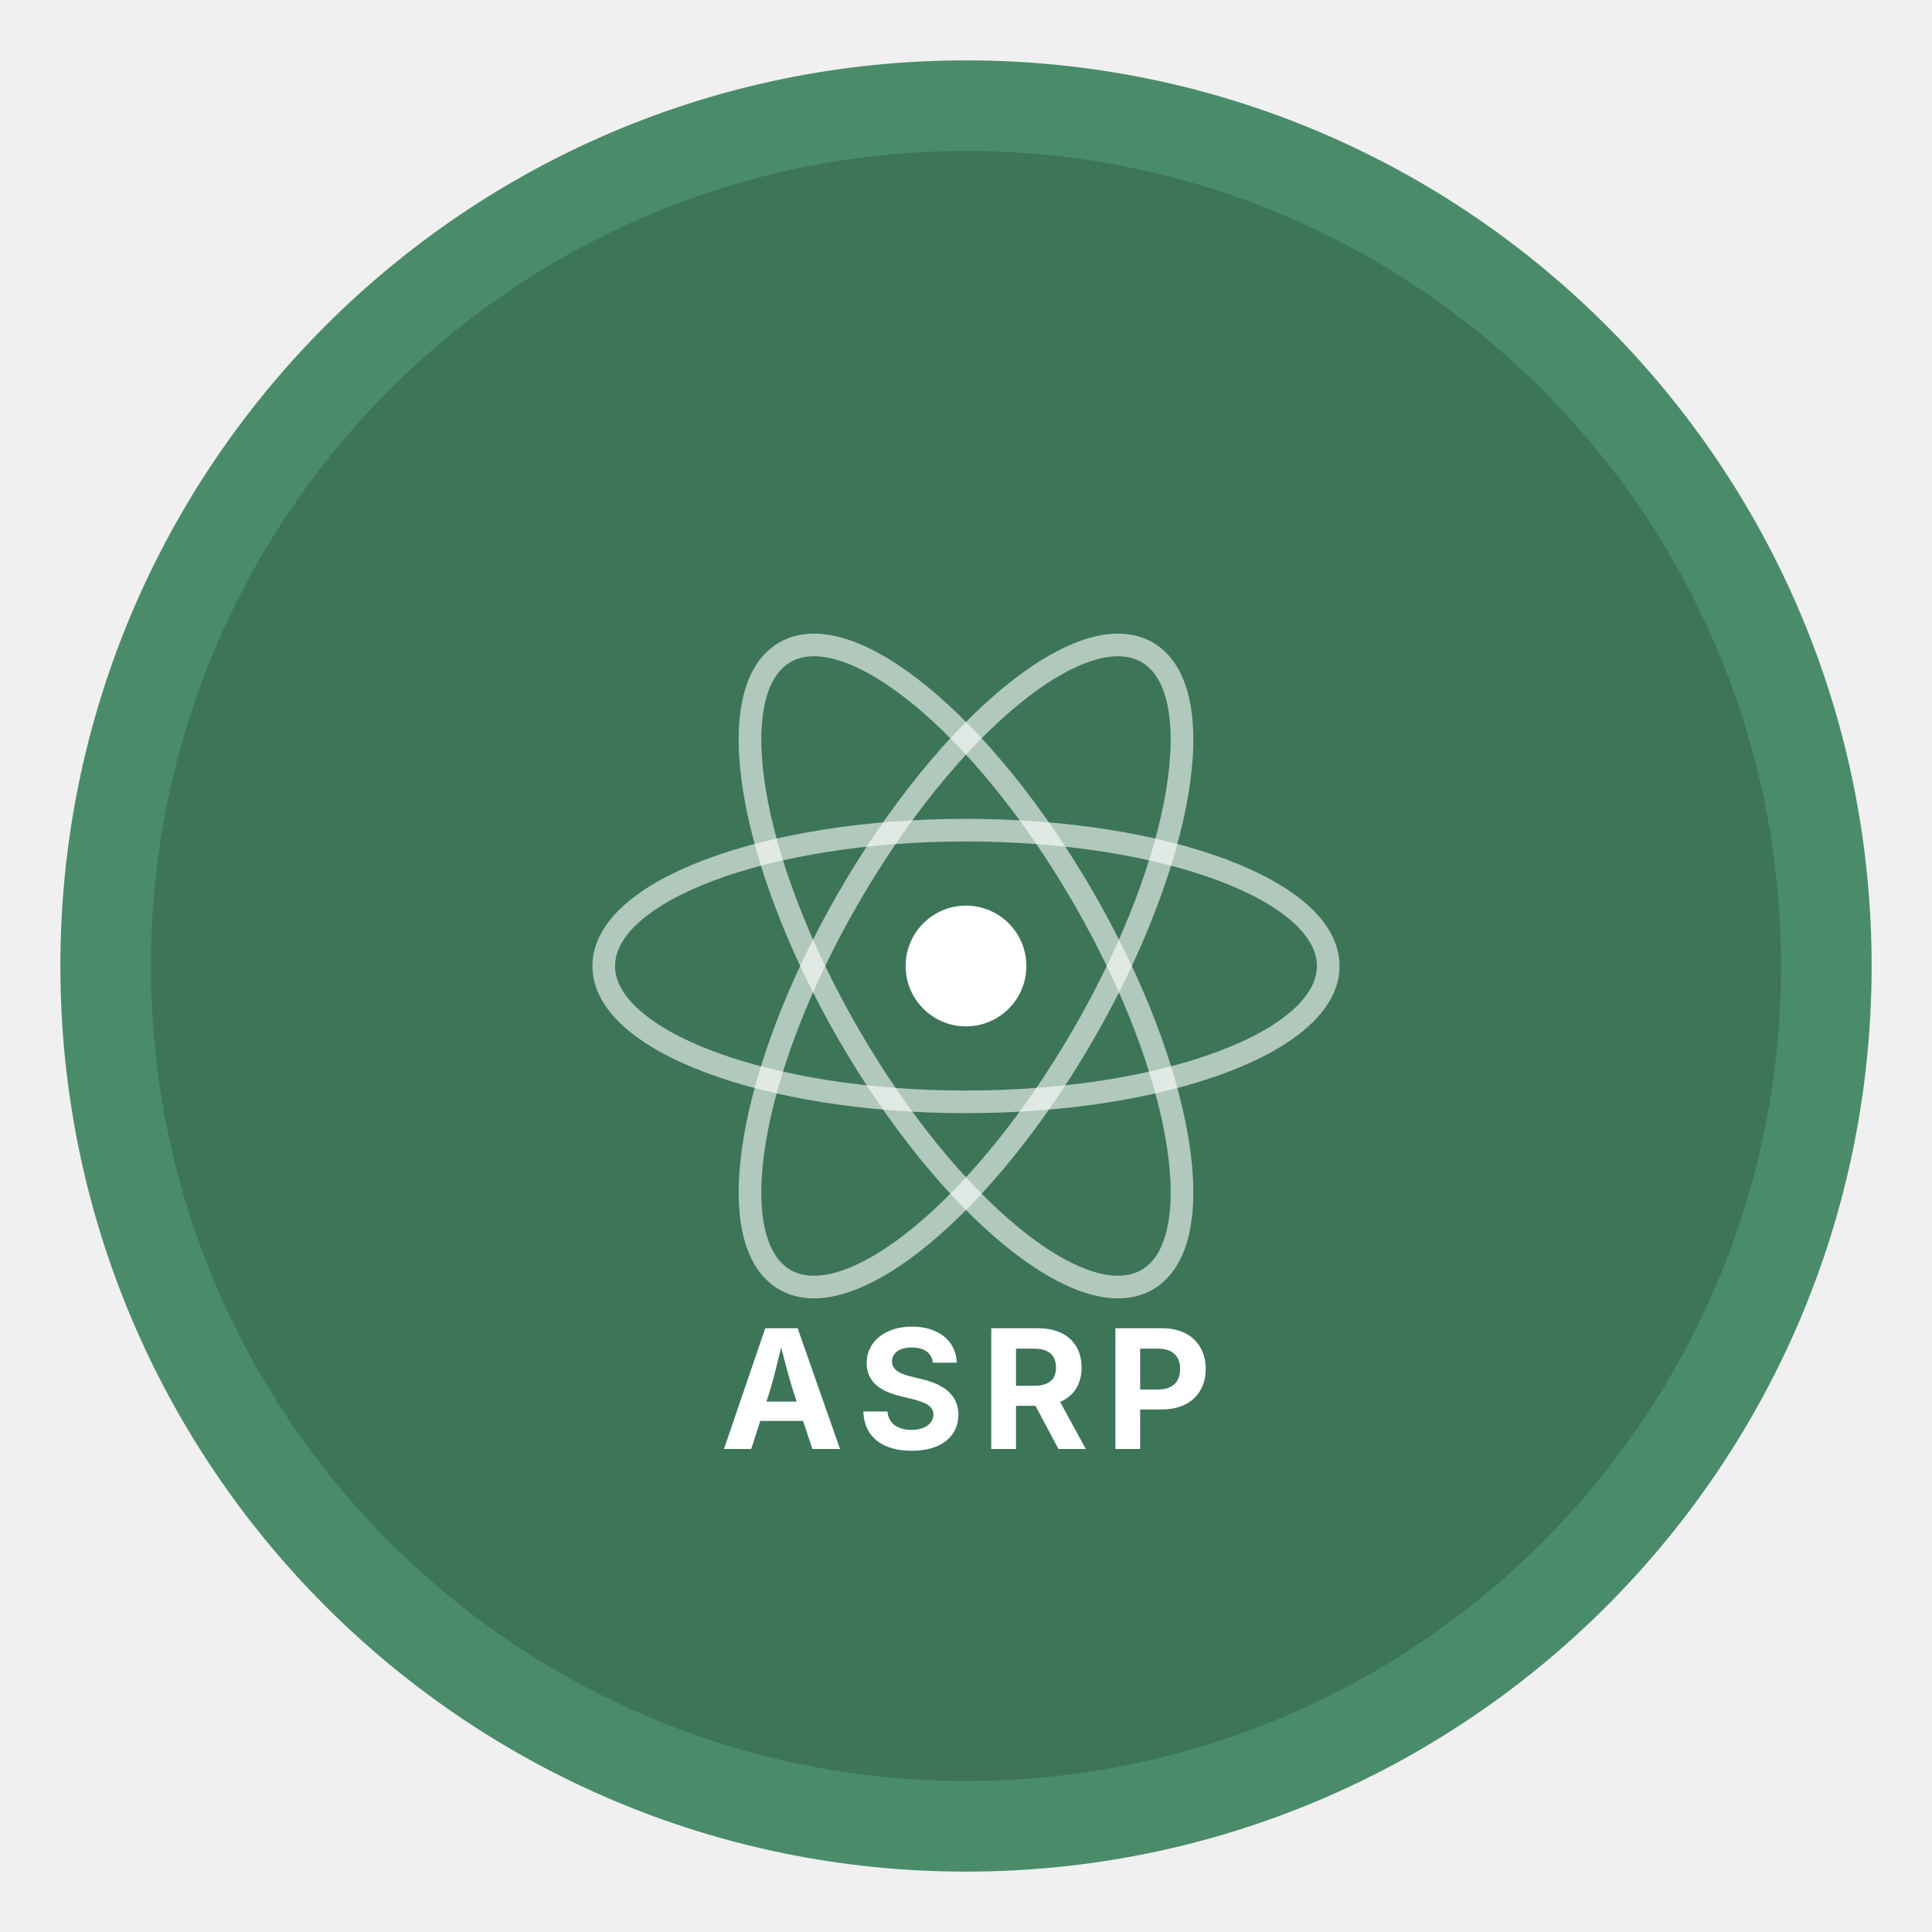
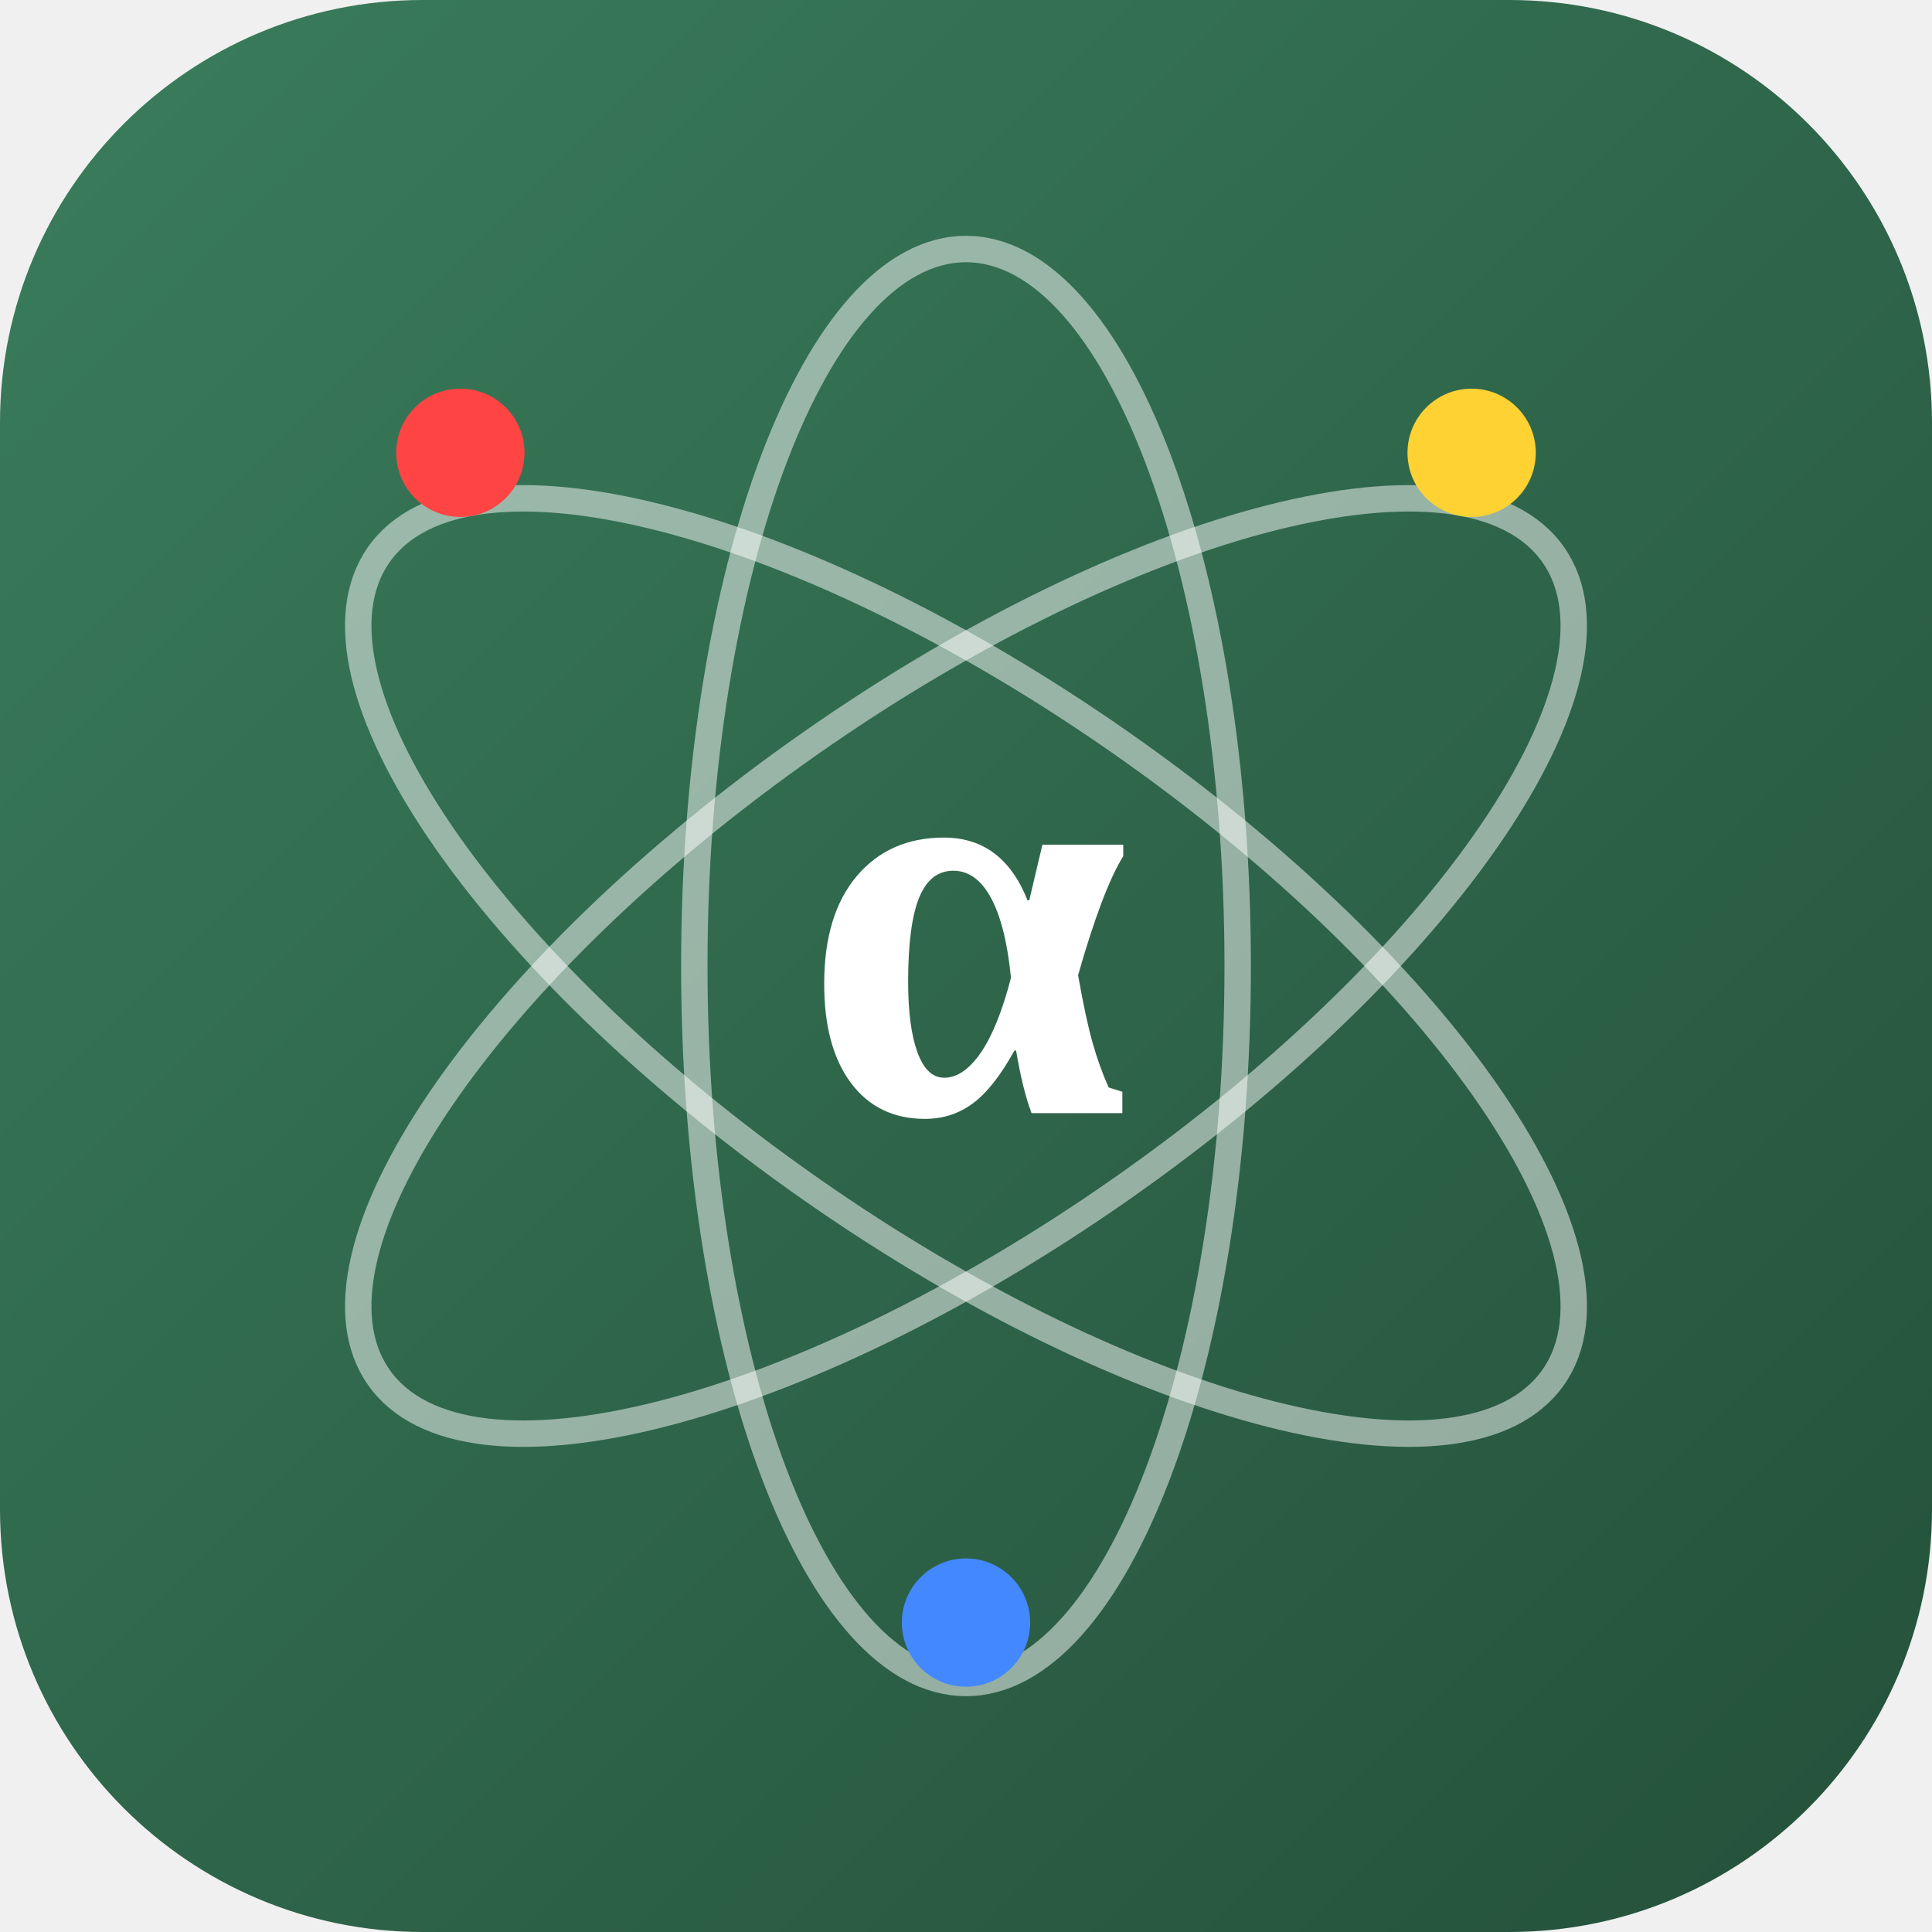
- <svg xmlns="http://www.w3.org/2000/svg" width="256" height="256" viewBox="0 0 256 256">
-   <circle cx="128" cy="128" r="120" fill="#4a8c6a" />
-   <circle cx="128" cy="128" r="108" fill="#3d7558" />
-   <ellipse cx="128" cy="128" rx="48" ry="18" fill="none" stroke="rgba(255,255,255,0.6)" stroke-width="3" />
-   <ellipse cx="128" cy="128" rx="48" ry="18" fill="none" stroke="rgba(255,255,255,0.6)" stroke-width="3" transform="rotate(60 128 128)" />
-   <ellipse cx="128" cy="128" rx="48" ry="18" fill="none" stroke="rgba(255,255,255,0.6)" stroke-width="3" transform="rotate(120 128 128)" />
-   <circle cx="128" cy="128" r="8" fill="white" />
-   <text x="128" y="192" text-anchor="middle" font-family="-apple-system, BlinkMacSystemFont, 'Segoe UI', sans-serif" font-size="22" font-weight="700" fill="white" letter-spacing="2">ASRP</text>
+ <svg xmlns="http://www.w3.org/2000/svg" width="1024" height="1024" viewBox="0 0 512 512">
+   <defs>
+     <linearGradient id="bg" x1="0%" y1="0%" x2="100%" y2="100%">
+       <stop offset="0%" style="stop-color:#3A7D5C" />
+       <stop offset="100%" style="stop-color:#24503A" />
+     </linearGradient>
+   </defs>
+   <rect width="512" height="512" rx="112" fill="url(#bg)" />
+   <ellipse cx="256" cy="256" rx="190" ry="72" fill="none" stroke="rgba(255,255,255,0.5)" stroke-width="7" transform="rotate(-35 256 256)" />
+   <ellipse cx="256" cy="256" rx="190" ry="72" fill="none" stroke="rgba(255,255,255,0.5)" stroke-width="7" transform="rotate(35 256 256)" />
+   <ellipse cx="256" cy="256" rx="190" ry="72" fill="none" stroke="rgba(255,255,255,0.5)" stroke-width="7" transform="rotate(90 256 256)" />
+   <text x="256" y="295" text-anchor="middle" font-family="Georgia, 'Times New Roman', serif" font-size="155" font-weight="bold" fill="white">α</text>
+   <circle cx="122" cy="120" r="17" fill="#FF4444" />
+   <circle cx="390" cy="120" r="17" fill="#FFD234" />
+   <circle cx="256" cy="430" r="17" fill="#4488FF" />
</svg>
